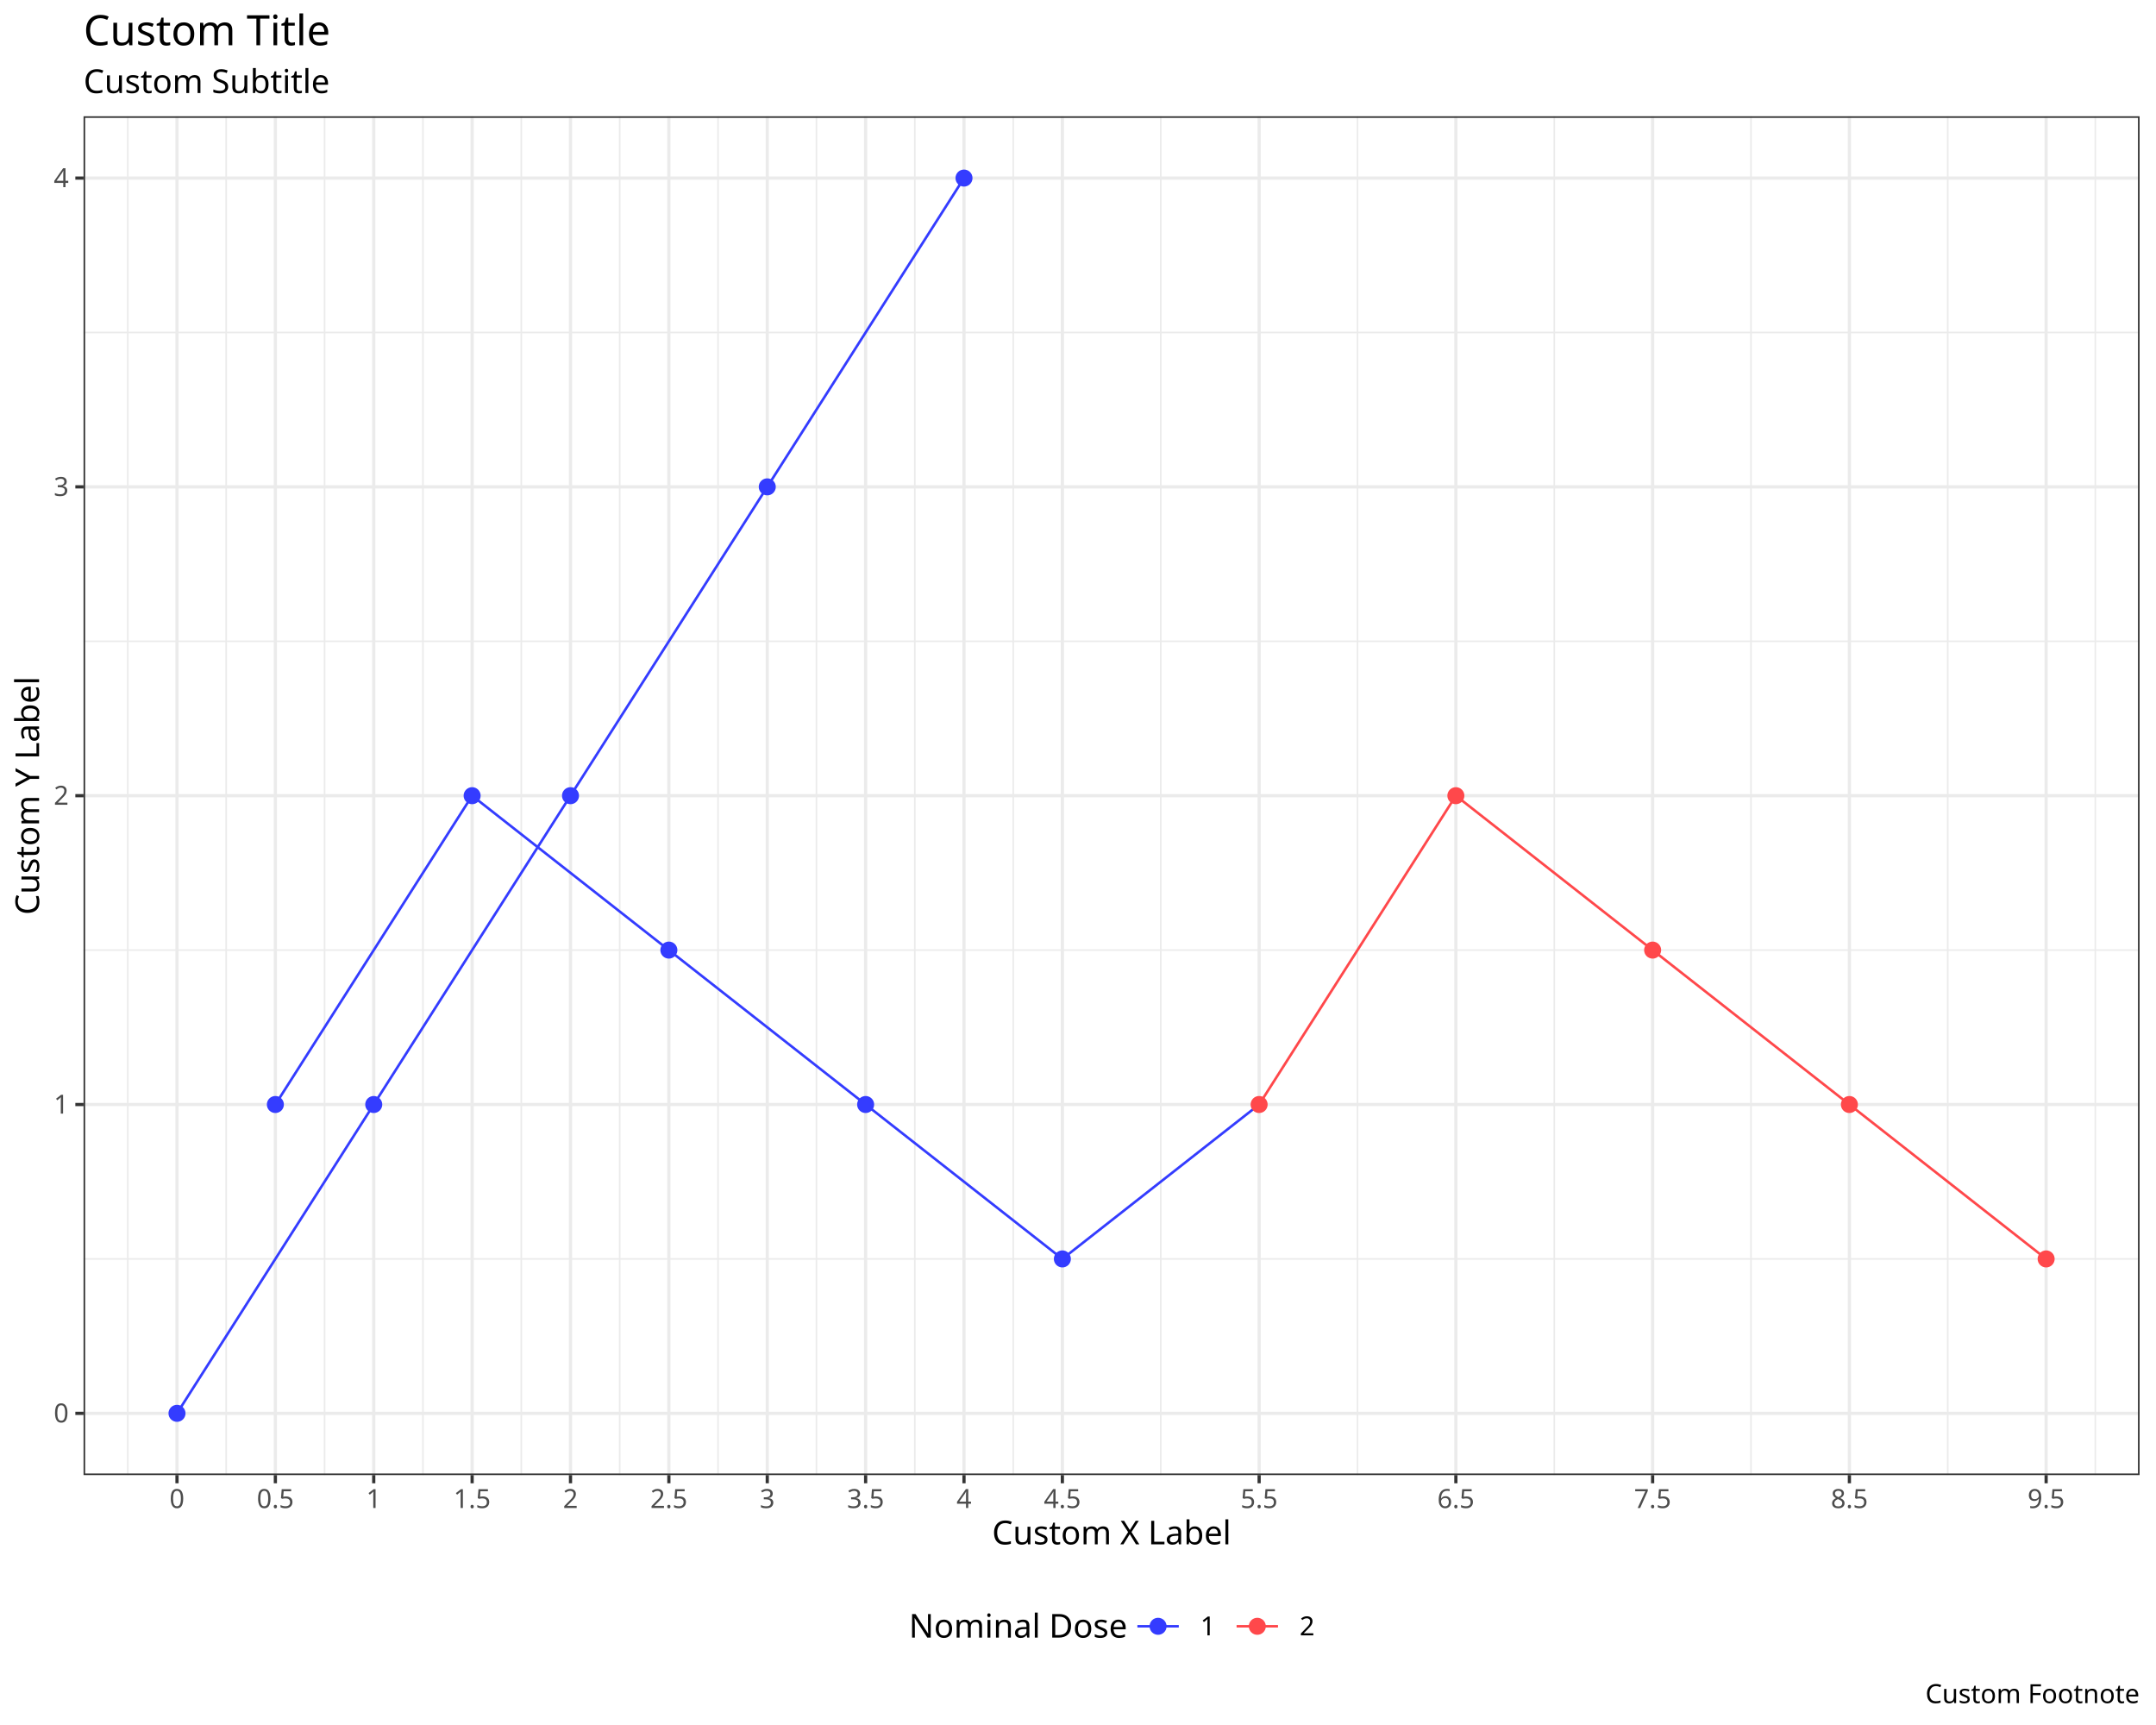
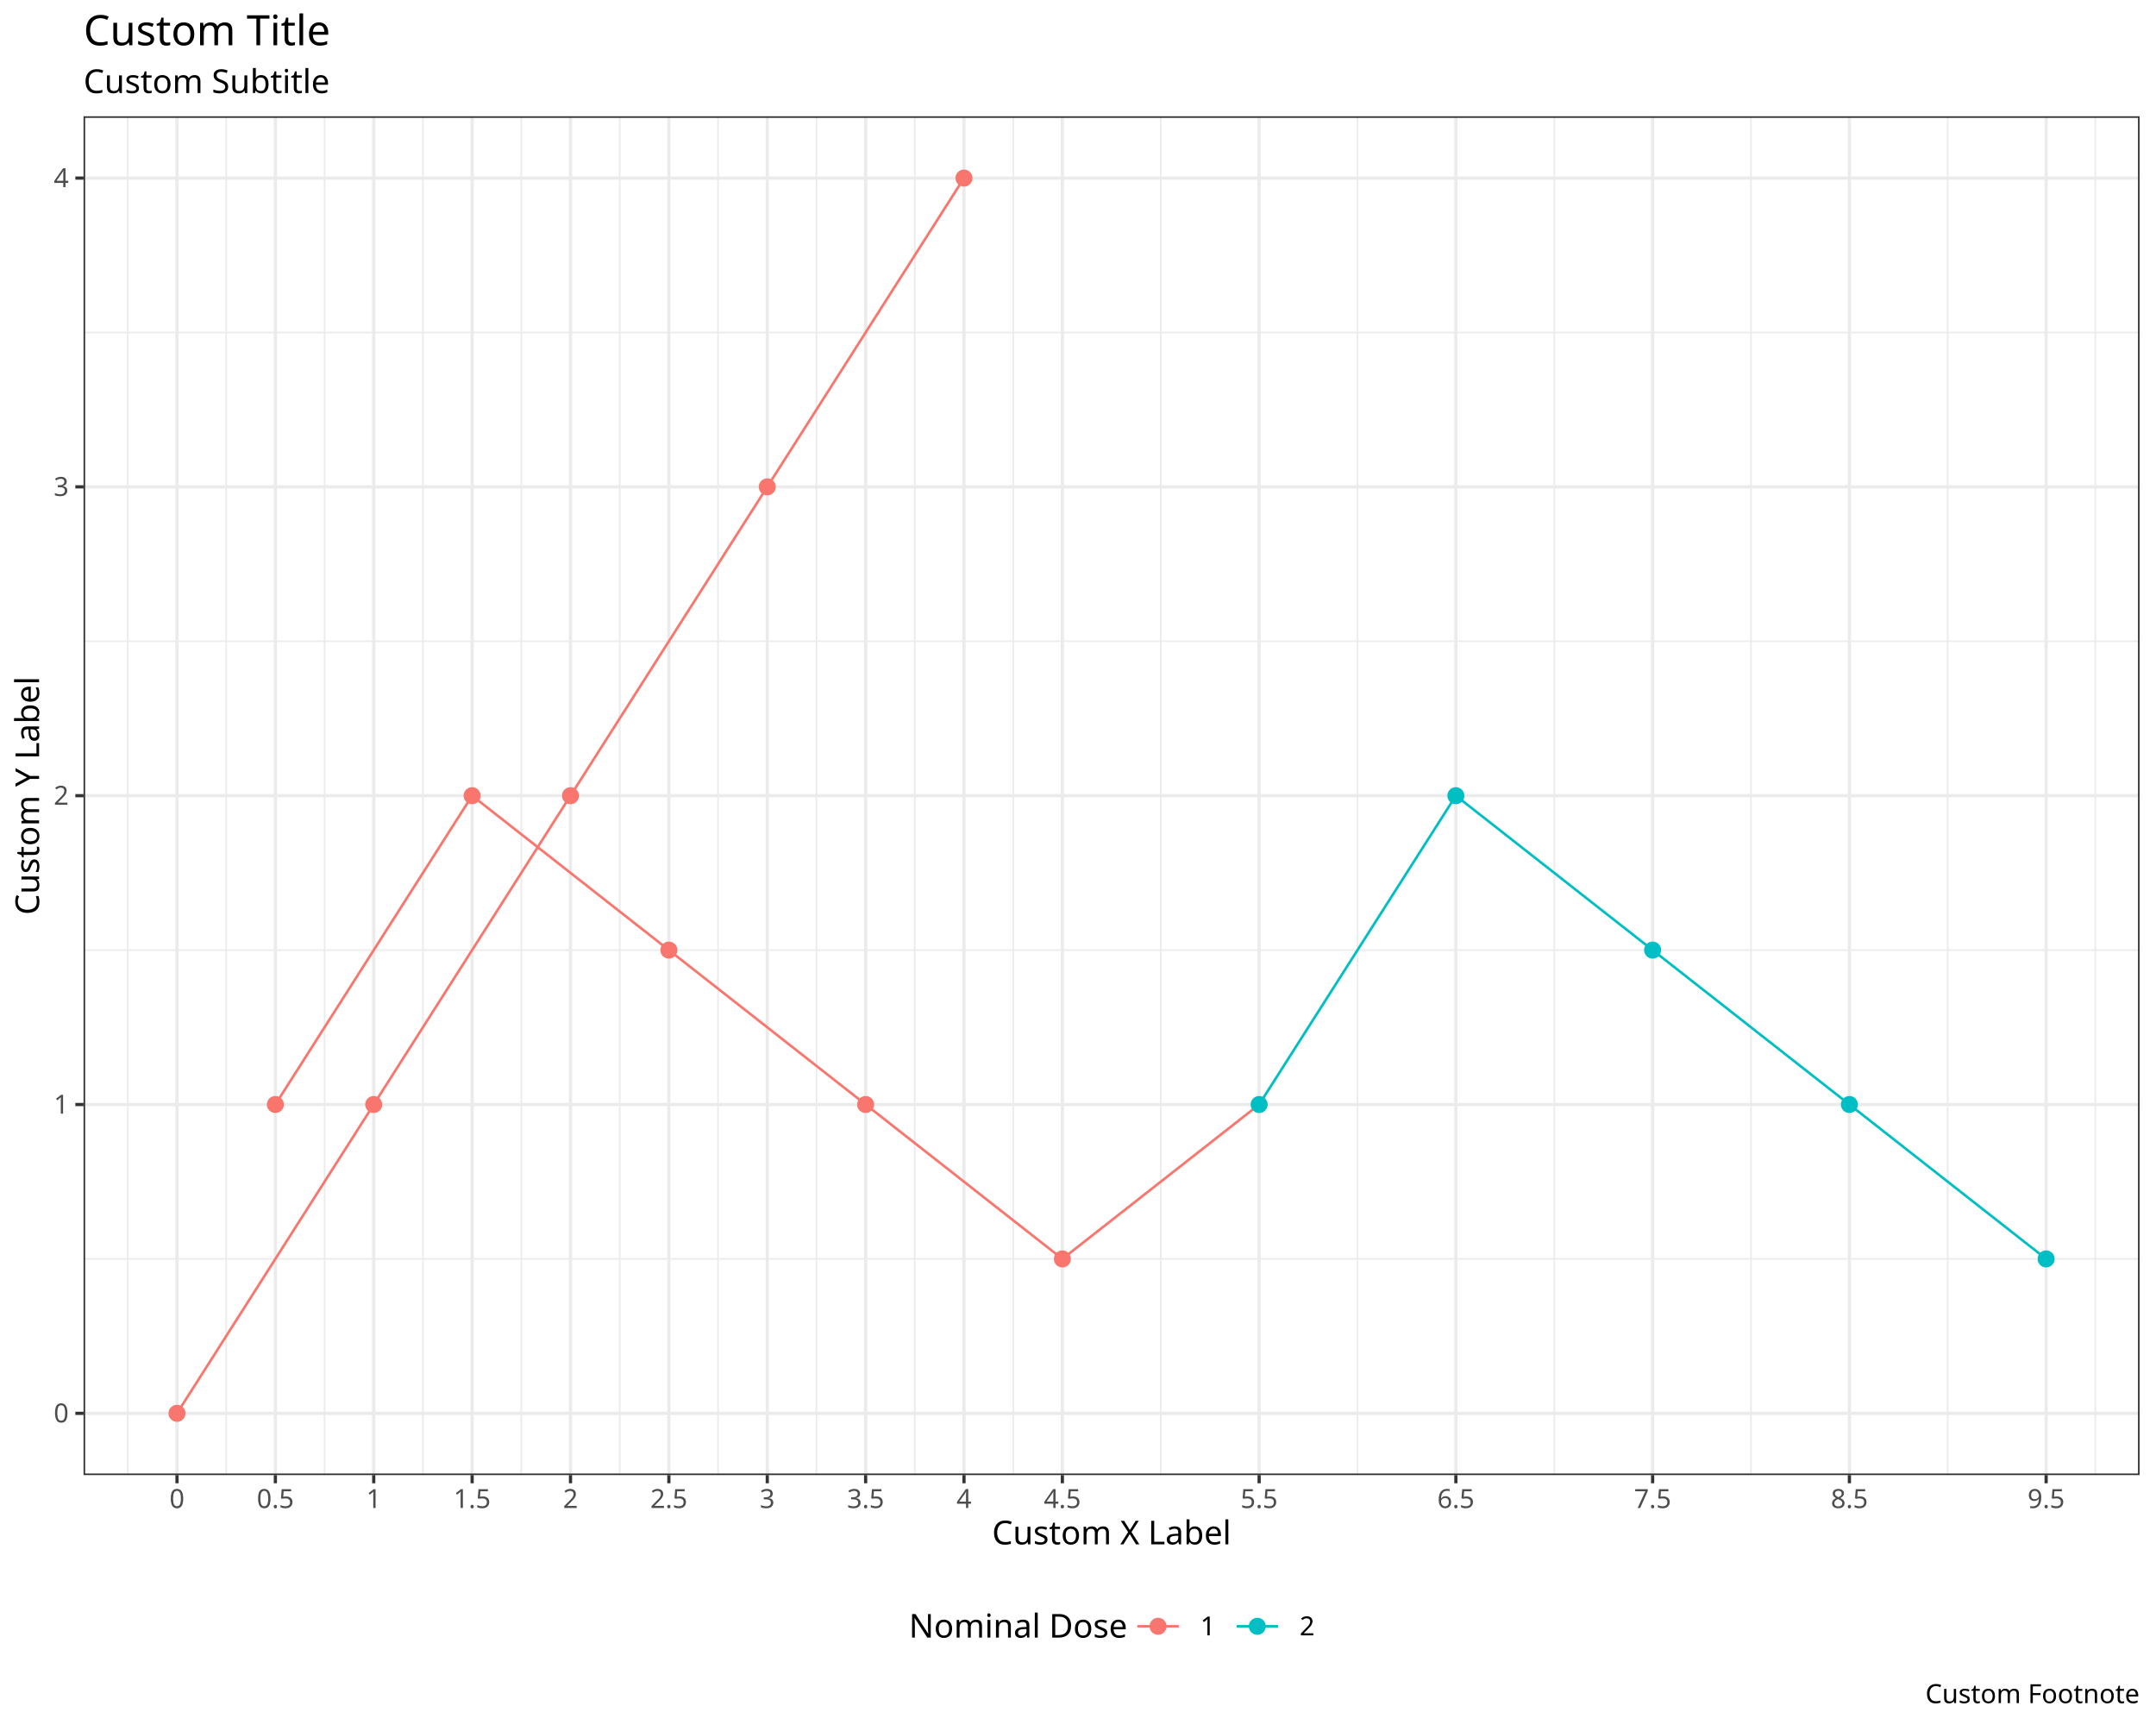
<svg xmlns="http://www.w3.org/2000/svg" class="svglite" data-engine-version="2.0" width="720.00pt" height="576.00pt" viewBox="0 0 720.00 576.00">
  <defs>
    <style type="text/css">
    .svglite line, .svglite polyline, .svglite polygon, .svglite path, .svglite rect, .svglite circle {
      fill: none;
      stroke: #000000;
      stroke-linecap: round;
      stroke-linejoin: round;
      stroke-miterlimit: 10.00;
    }
  </style>
  </defs>
  <rect width="100%" height="100%" style="stroke: none; fill: #FFFFFF;" />
  <defs>
    <clipPath id="cpMC4wMHw3MjAuMDB8MC4wMHw1NzYuMDA=">
      <rect x="0.00" y="0.00" width="720.00" height="576.00" />
    </clipPath>
  </defs>
  <g clip-path="url(#cpMC4wMHw3MjAuMDB8MC4wMHw1NzYuMDA=)">
    <rect x="0.00" y="0.00" width="720.00" height="576.00" style="stroke-width: 1.07; stroke: #FFFFFF; fill: #FFFFFF;" />
  </g>
  <defs>
    <clipPath id="cpMjcuOTB8NzE0LjUyfDM4LjgzfDQ5Mi41NQ==">
      <rect x="27.90" y="38.83" width="686.62" height="453.72" />
    </clipPath>
  </defs>
  <g clip-path="url(#cpMjcuOTB8NzE0LjUyfDM4LjgzfDQ5Mi41NQ==)">
    <rect x="27.90" y="38.83" width="686.62" height="453.72" style="stroke-width: 1.07; stroke: none; fill: #FFFFFF;" />
    <polyline points="27.90,420.37 714.52,420.37 " style="stroke-width: 0.53; stroke: #EBEBEB; stroke-linecap: butt;" />
    <polyline points="27.90,317.25 714.52,317.25 " style="stroke-width: 0.53; stroke: #EBEBEB; stroke-linecap: butt;" />
    <polyline points="27.90,214.13 714.52,214.13 " style="stroke-width: 0.53; stroke: #EBEBEB; stroke-linecap: butt;" />
    <polyline points="27.90,111.02 714.52,111.02 " style="stroke-width: 0.53; stroke: #EBEBEB; stroke-linecap: butt;" />
    <polyline points="42.68,492.55 42.68,38.83 " style="stroke-width: 0.53; stroke: #EBEBEB; stroke-linecap: butt;" />
    <polyline points="75.54,492.55 75.54,38.83 " style="stroke-width: 0.53; stroke: #EBEBEB; stroke-linecap: butt;" />
    <polyline points="108.39,492.55 108.39,38.83 " style="stroke-width: 0.53; stroke: #EBEBEB; stroke-linecap: butt;" />
    <polyline points="141.24,492.55 141.24,38.83 " style="stroke-width: 0.53; stroke: #EBEBEB; stroke-linecap: butt;" />
    <polyline points="174.09,492.55 174.09,38.83 " style="stroke-width: 0.53; stroke: #EBEBEB; stroke-linecap: butt;" />
    <polyline points="206.95,492.55 206.95,38.83 " style="stroke-width: 0.53; stroke: #EBEBEB; stroke-linecap: butt;" />
    <polyline points="239.80,492.55 239.80,38.83 " style="stroke-width: 0.53; stroke: #EBEBEB; stroke-linecap: butt;" />
    <polyline points="272.65,492.55 272.65,38.83 " style="stroke-width: 0.53; stroke: #EBEBEB; stroke-linecap: butt;" />
    <polyline points="305.50,492.55 305.50,38.83 " style="stroke-width: 0.53; stroke: #EBEBEB; stroke-linecap: butt;" />
    <polyline points="338.36,492.55 338.36,38.83 " style="stroke-width: 0.53; stroke: #EBEBEB; stroke-linecap: butt;" />
    <polyline points="387.64,492.55 387.64,38.83 " style="stroke-width: 0.53; stroke: #EBEBEB; stroke-linecap: butt;" />
    <polyline points="453.34,492.55 453.34,38.83 " style="stroke-width: 0.53; stroke: #EBEBEB; stroke-linecap: butt;" />
    <polyline points="519.05,492.55 519.05,38.83 " style="stroke-width: 0.53; stroke: #EBEBEB; stroke-linecap: butt;" />
    <polyline points="584.75,492.55 584.75,38.83 " style="stroke-width: 0.53; stroke: #EBEBEB; stroke-linecap: butt;" />
    <polyline points="650.46,492.55 650.46,38.83 " style="stroke-width: 0.53; stroke: #EBEBEB; stroke-linecap: butt;" />
    <polyline points="699.74,492.55 699.74,38.83 " style="stroke-width: 0.53; stroke: #EBEBEB; stroke-linecap: butt;" />
    <polyline points="27.90,471.93 714.52,471.93 " style="stroke-width: 1.07; stroke: #EBEBEB; stroke-linecap: butt;" />
    <polyline points="27.90,368.81 714.52,368.81 " style="stroke-width: 1.07; stroke: #EBEBEB; stroke-linecap: butt;" />
    <polyline points="27.90,265.69 714.52,265.69 " style="stroke-width: 1.07; stroke: #EBEBEB; stroke-linecap: butt;" />
    <polyline points="27.90,162.57 714.52,162.57 " style="stroke-width: 1.07; stroke: #EBEBEB; stroke-linecap: butt;" />
    <polyline points="27.90,59.46 714.52,59.46 " style="stroke-width: 1.07; stroke: #EBEBEB; stroke-linecap: butt;" />
    <polyline points="59.11,492.55 59.11,38.83 " style="stroke-width: 1.07; stroke: #EBEBEB; stroke-linecap: butt;" />
    <polyline points="91.96,492.55 91.96,38.83 " style="stroke-width: 1.07; stroke: #EBEBEB; stroke-linecap: butt;" />
    <polyline points="124.81,492.55 124.81,38.83 " style="stroke-width: 1.07; stroke: #EBEBEB; stroke-linecap: butt;" />
    <polyline points="157.67,492.55 157.67,38.83 " style="stroke-width: 1.07; stroke: #EBEBEB; stroke-linecap: butt;" />
    <polyline points="190.52,492.55 190.52,38.83 " style="stroke-width: 1.07; stroke: #EBEBEB; stroke-linecap: butt;" />
    <polyline points="223.37,492.55 223.37,38.83 " style="stroke-width: 1.07; stroke: #EBEBEB; stroke-linecap: butt;" />
    <polyline points="256.23,492.55 256.23,38.83 " style="stroke-width: 1.07; stroke: #EBEBEB; stroke-linecap: butt;" />
    <polyline points="289.08,492.55 289.08,38.83 " style="stroke-width: 1.07; stroke: #EBEBEB; stroke-linecap: butt;" />
    <polyline points="321.93,492.55 321.93,38.83 " style="stroke-width: 1.07; stroke: #EBEBEB; stroke-linecap: butt;" />
    <polyline points="354.78,492.55 354.78,38.83 " style="stroke-width: 1.07; stroke: #EBEBEB; stroke-linecap: butt;" />
    <polyline points="420.49,492.55 420.49,38.83 " style="stroke-width: 1.07; stroke: #EBEBEB; stroke-linecap: butt;" />
    <polyline points="486.19,492.55 486.19,38.83 " style="stroke-width: 1.07; stroke: #EBEBEB; stroke-linecap: butt;" />
    <polyline points="551.90,492.55 551.90,38.83 " style="stroke-width: 1.07; stroke: #EBEBEB; stroke-linecap: butt;" />
    <polyline points="617.61,492.55 617.61,38.83 " style="stroke-width: 1.07; stroke: #EBEBEB; stroke-linecap: butt;" />
    <polyline points="683.31,492.55 683.31,38.83 " style="stroke-width: 1.07; stroke: #EBEBEB; stroke-linecap: butt;" />
-     <line x1="59.11" y1="471.93" x2="124.81" y2="368.81" style="stroke-width: 0.85; stroke: #343CFF; stroke-linecap: butt;" />
-     <line x1="124.81" y1="368.81" x2="190.52" y2="265.69" style="stroke-width: 0.85; stroke: #343CFF; stroke-linecap: butt;" />
-     <line x1="190.52" y1="265.69" x2="256.23" y2="162.57" style="stroke-width: 0.85; stroke: #343CFF; stroke-linecap: butt;" />
-     <line x1="256.23" y1="162.57" x2="321.93" y2="59.46" style="stroke-width: 0.85; stroke: #343CFF; stroke-linecap: butt;" />
-     <line x1="91.96" y1="368.81" x2="157.67" y2="265.69" style="stroke-width: 0.85; stroke: #343CFF; stroke-linecap: butt;" />
-     <line x1="157.67" y1="265.69" x2="223.37" y2="317.25" style="stroke-width: 0.85; stroke: #343CFF; stroke-linecap: butt;" />
-     <line x1="223.37" y1="317.25" x2="289.08" y2="368.81" style="stroke-width: 0.85; stroke: #343CFF; stroke-linecap: butt;" />
-     <line x1="289.08" y1="368.81" x2="354.78" y2="420.37" style="stroke-width: 0.85; stroke: #343CFF; stroke-linecap: butt;" />
-     <line x1="354.78" y1="420.37" x2="420.49" y2="368.81" style="stroke-width: 0.85; stroke: #343CFF; stroke-linecap: butt;" />
-     <line x1="420.49" y1="368.81" x2="486.19" y2="265.69" style="stroke-width: 0.85; stroke: #FF484B; stroke-linecap: butt;" />
-     <line x1="486.19" y1="265.69" x2="551.90" y2="317.25" style="stroke-width: 0.85; stroke: #FF484B; stroke-linecap: butt;" />
-     <line x1="551.90" y1="317.25" x2="617.61" y2="368.81" style="stroke-width: 0.85; stroke: #FF484B; stroke-linecap: butt;" />
-     <line x1="617.61" y1="368.81" x2="683.31" y2="420.37" style="stroke-width: 0.85; stroke: #FF484B; stroke-linecap: butt;" />
-     <circle cx="59.11" cy="471.93" r="2.49" style="stroke-width: 0.71; stroke: #343CFF; fill: #343CFF;" />
-     <circle cx="124.81" cy="368.81" r="2.49" style="stroke-width: 0.71; stroke: #343CFF; fill: #343CFF;" />
-     <circle cx="190.52" cy="265.69" r="2.49" style="stroke-width: 0.71; stroke: #343CFF; fill: #343CFF;" />
-     <circle cx="256.23" cy="162.57" r="2.49" style="stroke-width: 0.71; stroke: #343CFF; fill: #343CFF;" />
-     <circle cx="321.93" cy="59.46" r="2.49" style="stroke-width: 0.71; stroke: #343CFF; fill: #343CFF;" />
-     <circle cx="91.96" cy="368.81" r="2.49" style="stroke-width: 0.71; stroke: #343CFF; fill: #343CFF;" />
-     <circle cx="157.67" cy="265.69" r="2.49" style="stroke-width: 0.71; stroke: #343CFF; fill: #343CFF;" />
-     <circle cx="223.37" cy="317.25" r="2.49" style="stroke-width: 0.71; stroke: #343CFF; fill: #343CFF;" />
-     <circle cx="289.08" cy="368.81" r="2.49" style="stroke-width: 0.71; stroke: #343CFF; fill: #343CFF;" />
-     <circle cx="354.78" cy="420.37" r="2.49" style="stroke-width: 0.71; stroke: #343CFF; fill: #343CFF;" />
-     <circle cx="420.49" cy="368.81" r="2.49" style="stroke-width: 0.71; stroke: #FF484B; fill: #FF484B;" />
-     <circle cx="486.19" cy="265.69" r="2.49" style="stroke-width: 0.71; stroke: #FF484B; fill: #FF484B;" />
-     <circle cx="551.90" cy="317.25" r="2.49" style="stroke-width: 0.71; stroke: #FF484B; fill: #FF484B;" />
-     <circle cx="617.61" cy="368.81" r="2.49" style="stroke-width: 0.71; stroke: #FF484B; fill: #FF484B;" />
-     <circle cx="683.31" cy="420.37" r="2.49" style="stroke-width: 0.71; stroke: #FF484B; fill: #FF484B;" />
+     <line x1="59.11" y1="471.93" x2="124.81" y2="368.81" style="stroke-width: 0.85; stroke: #F8766D; stroke-linecap: butt;" />
+     <line x1="124.81" y1="368.81" x2="190.52" y2="265.69" style="stroke-width: 0.85; stroke: #F8766D; stroke-linecap: butt;" />
+     <line x1="190.52" y1="265.69" x2="256.23" y2="162.57" style="stroke-width: 0.85; stroke: #F8766D; stroke-linecap: butt;" />
+     <line x1="256.23" y1="162.57" x2="321.93" y2="59.46" style="stroke-width: 0.85; stroke: #F8766D; stroke-linecap: butt;" />
+     <line x1="91.96" y1="368.81" x2="157.67" y2="265.69" style="stroke-width: 0.85; stroke: #F8766D; stroke-linecap: butt;" />
+     <line x1="157.67" y1="265.69" x2="223.37" y2="317.25" style="stroke-width: 0.85; stroke: #F8766D; stroke-linecap: butt;" />
+     <line x1="223.37" y1="317.25" x2="289.08" y2="368.81" style="stroke-width: 0.85; stroke: #F8766D; stroke-linecap: butt;" />
+     <line x1="289.08" y1="368.81" x2="354.78" y2="420.37" style="stroke-width: 0.85; stroke: #F8766D; stroke-linecap: butt;" />
+     <line x1="354.78" y1="420.37" x2="420.49" y2="368.81" style="stroke-width: 0.85; stroke: #F8766D; stroke-linecap: butt;" />
+     <line x1="420.49" y1="368.81" x2="486.19" y2="265.69" style="stroke-width: 0.85; stroke: #00BFC4; stroke-linecap: butt;" />
+     <line x1="486.19" y1="265.69" x2="551.90" y2="317.25" style="stroke-width: 0.85; stroke: #00BFC4; stroke-linecap: butt;" />
+     <line x1="551.90" y1="317.25" x2="617.61" y2="368.81" style="stroke-width: 0.85; stroke: #00BFC4; stroke-linecap: butt;" />
+     <line x1="617.61" y1="368.81" x2="683.31" y2="420.37" style="stroke-width: 0.85; stroke: #00BFC4; stroke-linecap: butt;" />
+     <circle cx="59.11" cy="471.93" r="2.49" style="stroke-width: 0.71; stroke: #F8766D; fill: #F8766D;" />
+     <circle cx="124.81" cy="368.81" r="2.49" style="stroke-width: 0.71; stroke: #F8766D; fill: #F8766D;" />
+     <circle cx="190.52" cy="265.69" r="2.49" style="stroke-width: 0.71; stroke: #F8766D; fill: #F8766D;" />
+     <circle cx="256.23" cy="162.57" r="2.49" style="stroke-width: 0.71; stroke: #F8766D; fill: #F8766D;" />
+     <circle cx="321.93" cy="59.46" r="2.49" style="stroke-width: 0.71; stroke: #F8766D; fill: #F8766D;" />
+     <circle cx="91.96" cy="368.81" r="2.49" style="stroke-width: 0.71; stroke: #F8766D; fill: #F8766D;" />
+     <circle cx="157.67" cy="265.69" r="2.49" style="stroke-width: 0.71; stroke: #F8766D; fill: #F8766D;" />
+     <circle cx="223.37" cy="317.25" r="2.49" style="stroke-width: 0.71; stroke: #F8766D; fill: #F8766D;" />
+     <circle cx="289.08" cy="368.81" r="2.49" style="stroke-width: 0.71; stroke: #F8766D; fill: #F8766D;" />
+     <circle cx="354.78" cy="420.37" r="2.49" style="stroke-width: 0.71; stroke: #F8766D; fill: #F8766D;" />
+     <circle cx="420.49" cy="368.81" r="2.49" style="stroke-width: 0.71; stroke: #00BFC4; fill: #00BFC4;" />
+     <circle cx="486.19" cy="265.69" r="2.49" style="stroke-width: 0.71; stroke: #00BFC4; fill: #00BFC4;" />
+     <circle cx="551.90" cy="317.25" r="2.49" style="stroke-width: 0.71; stroke: #00BFC4; fill: #00BFC4;" />
+     <circle cx="617.61" cy="368.81" r="2.49" style="stroke-width: 0.71; stroke: #00BFC4; fill: #00BFC4;" />
+     <circle cx="683.31" cy="420.37" r="2.49" style="stroke-width: 0.71; stroke: #00BFC4; fill: #00BFC4;" />
    <rect x="27.90" y="38.83" width="686.62" height="453.72" style="stroke-width: 1.07; stroke: #333333;" />
  </g>
  <g clip-path="url(#cpMC4wMHw3MjAuMDB8MC4wMHw1NzYuMDA=)">
    <text x="22.97" y="474.96" text-anchor="end" style="font-size: 8.80px; fill: #4D4D4D; font-family: sans;" textLength="4.89px" lengthAdjust="spacingAndGlyphs">0</text>
    <text x="22.97" y="371.84" text-anchor="end" style="font-size: 8.80px; fill: #4D4D4D; font-family: sans;" textLength="4.89px" lengthAdjust="spacingAndGlyphs">1</text>
    <text x="22.97" y="268.72" text-anchor="end" style="font-size: 8.80px; fill: #4D4D4D; font-family: sans;" textLength="4.89px" lengthAdjust="spacingAndGlyphs">2</text>
    <text x="22.97" y="165.60" text-anchor="end" style="font-size: 8.80px; fill: #4D4D4D; font-family: sans;" textLength="4.89px" lengthAdjust="spacingAndGlyphs">3</text>
    <text x="22.97" y="62.49" text-anchor="end" style="font-size: 8.80px; fill: #4D4D4D; font-family: sans;" textLength="4.89px" lengthAdjust="spacingAndGlyphs">4</text>
    <polyline points="25.16,471.93 27.90,471.93 " style="stroke-width: 1.07; stroke: #333333; stroke-linecap: butt;" />
    <polyline points="25.16,368.81 27.90,368.81 " style="stroke-width: 1.07; stroke: #333333; stroke-linecap: butt;" />
    <polyline points="25.16,265.69 27.90,265.69 " style="stroke-width: 1.07; stroke: #333333; stroke-linecap: butt;" />
    <polyline points="25.16,162.57 27.90,162.57 " style="stroke-width: 1.07; stroke: #333333; stroke-linecap: butt;" />
    <polyline points="25.16,59.46 27.90,59.46 " style="stroke-width: 1.07; stroke: #333333; stroke-linecap: butt;" />
    <polyline points="59.11,495.29 59.11,492.55 " style="stroke-width: 1.07; stroke: #333333; stroke-linecap: butt;" />
    <polyline points="91.96,495.29 91.96,492.55 " style="stroke-width: 1.07; stroke: #333333; stroke-linecap: butt;" />
    <polyline points="124.81,495.29 124.81,492.55 " style="stroke-width: 1.07; stroke: #333333; stroke-linecap: butt;" />
    <polyline points="157.67,495.29 157.67,492.55 " style="stroke-width: 1.07; stroke: #333333; stroke-linecap: butt;" />
    <polyline points="190.52,495.29 190.52,492.55 " style="stroke-width: 1.07; stroke: #333333; stroke-linecap: butt;" />
    <polyline points="223.37,495.29 223.37,492.55 " style="stroke-width: 1.07; stroke: #333333; stroke-linecap: butt;" />
    <polyline points="256.23,495.29 256.23,492.55 " style="stroke-width: 1.07; stroke: #333333; stroke-linecap: butt;" />
    <polyline points="289.08,495.29 289.08,492.55 " style="stroke-width: 1.07; stroke: #333333; stroke-linecap: butt;" />
    <polyline points="321.93,495.29 321.93,492.55 " style="stroke-width: 1.07; stroke: #333333; stroke-linecap: butt;" />
    <polyline points="354.78,495.29 354.78,492.55 " style="stroke-width: 1.07; stroke: #333333; stroke-linecap: butt;" />
    <polyline points="420.49,495.29 420.49,492.55 " style="stroke-width: 1.07; stroke: #333333; stroke-linecap: butt;" />
    <polyline points="486.19,495.29 486.19,492.55 " style="stroke-width: 1.07; stroke: #333333; stroke-linecap: butt;" />
    <polyline points="551.90,495.29 551.90,492.55 " style="stroke-width: 1.07; stroke: #333333; stroke-linecap: butt;" />
    <polyline points="617.61,495.29 617.61,492.55 " style="stroke-width: 1.07; stroke: #333333; stroke-linecap: butt;" />
    <polyline points="683.31,495.29 683.31,492.55 " style="stroke-width: 1.07; stroke: #333333; stroke-linecap: butt;" />
    <text x="59.11" y="503.54" text-anchor="middle" style="font-size: 8.80px; fill: #4D4D4D; font-family: sans;" textLength="4.89px" lengthAdjust="spacingAndGlyphs">0</text>
    <text x="91.96" y="503.54" text-anchor="middle" style="font-size: 8.80px; fill: #4D4D4D; font-family: sans;" textLength="12.23px" lengthAdjust="spacingAndGlyphs">0.5</text>
    <text x="124.81" y="503.54" text-anchor="middle" style="font-size: 8.80px; fill: #4D4D4D; font-family: sans;" textLength="4.89px" lengthAdjust="spacingAndGlyphs">1</text>
    <text x="157.67" y="503.54" text-anchor="middle" style="font-size: 8.80px; fill: #4D4D4D; font-family: sans;" textLength="12.23px" lengthAdjust="spacingAndGlyphs">1.5</text>
    <text x="190.52" y="503.54" text-anchor="middle" style="font-size: 8.80px; fill: #4D4D4D; font-family: sans;" textLength="4.89px" lengthAdjust="spacingAndGlyphs">2</text>
    <text x="223.37" y="503.54" text-anchor="middle" style="font-size: 8.80px; fill: #4D4D4D; font-family: sans;" textLength="12.23px" lengthAdjust="spacingAndGlyphs">2.5</text>
    <text x="256.23" y="503.54" text-anchor="middle" style="font-size: 8.80px; fill: #4D4D4D; font-family: sans;" textLength="4.89px" lengthAdjust="spacingAndGlyphs">3</text>
    <text x="289.08" y="503.54" text-anchor="middle" style="font-size: 8.80px; fill: #4D4D4D; font-family: sans;" textLength="12.23px" lengthAdjust="spacingAndGlyphs">3.5</text>
    <text x="321.93" y="503.54" text-anchor="middle" style="font-size: 8.80px; fill: #4D4D4D; font-family: sans;" textLength="4.89px" lengthAdjust="spacingAndGlyphs">4</text>
    <text x="354.78" y="503.54" text-anchor="middle" style="font-size: 8.80px; fill: #4D4D4D; font-family: sans;" textLength="12.23px" lengthAdjust="spacingAndGlyphs">4.5</text>
    <text x="420.49" y="503.54" text-anchor="middle" style="font-size: 8.80px; fill: #4D4D4D; font-family: sans;" textLength="12.23px" lengthAdjust="spacingAndGlyphs">5.5</text>
    <text x="486.19" y="503.54" text-anchor="middle" style="font-size: 8.80px; fill: #4D4D4D; font-family: sans;" textLength="12.23px" lengthAdjust="spacingAndGlyphs">6.5</text>
    <text x="551.90" y="503.54" text-anchor="middle" style="font-size: 8.80px; fill: #4D4D4D; font-family: sans;" textLength="12.23px" lengthAdjust="spacingAndGlyphs">7.5</text>
    <text x="617.61" y="503.54" text-anchor="middle" style="font-size: 8.80px; fill: #4D4D4D; font-family: sans;" textLength="12.23px" lengthAdjust="spacingAndGlyphs">8.5</text>
    <text x="683.31" y="503.54" text-anchor="middle" style="font-size: 8.80px; fill: #4D4D4D; font-family: sans;" textLength="12.23px" lengthAdjust="spacingAndGlyphs">9.5</text>
    <text x="371.21" y="515.68" text-anchor="middle" style="font-size: 11.00px; font-family: sans;" textLength="78.28px" lengthAdjust="spacingAndGlyphs">Custom X Label</text>
    <text transform="translate(13.05,265.69) rotate(-90)" text-anchor="middle" style="font-size: 11.00px; font-family: sans;" textLength="78.28px" lengthAdjust="spacingAndGlyphs">Custom Y Label</text>
    <rect x="298.05" y="528.92" width="146.32" height="28.24" style="stroke-width: 1.07; stroke: none; fill: #FFFFFF;" />
    <text x="303.53" y="546.82" style="font-size: 11.00px; font-family: sans;" textLength="69.10px" lengthAdjust="spacingAndGlyphs">Nominal Dose</text>
    <rect x="378.10" y="534.40" width="17.28" height="17.28" style="stroke-width: 1.07; stroke: none; fill: #FFFFFF;" />
-     <line x1="379.83" y1="543.04" x2="393.66" y2="543.04" style="stroke-width: 0.85; stroke: #343CFF; stroke-linecap: butt;" />
-     <circle cx="386.74" cy="543.04" r="2.49" style="stroke-width: 0.71; stroke: #343CFF; fill: #343CFF;" />
+     <line x1="379.83" y1="543.04" x2="393.66" y2="543.04" style="stroke-width: 0.85; stroke: #F8766D; stroke-linecap: butt;" />
+     <circle cx="386.74" cy="543.04" r="2.49" style="stroke-width: 0.71; stroke: #F8766D; fill: #F8766D;" />
    <rect x="411.24" y="534.40" width="17.28" height="17.28" style="stroke-width: 1.07; stroke: none; fill: #FFFFFF;" />
-     <line x1="412.96" y1="543.04" x2="426.79" y2="543.04" style="stroke-width: 0.85; stroke: #FF484B; stroke-linecap: butt;" />
-     <circle cx="419.88" cy="543.04" r="2.49" style="stroke-width: 0.71; stroke: #FF484B; fill: #FF484B;" />
+     <line x1="412.96" y1="543.04" x2="426.79" y2="543.04" style="stroke-width: 0.85; stroke: #00BFC4; stroke-linecap: butt;" />
+     <circle cx="419.88" cy="543.04" r="2.49" style="stroke-width: 0.71; stroke: #00BFC4; fill: #00BFC4;" />
    <text x="400.86" y="546.07" style="font-size: 8.80px; font-family: sans;" textLength="4.89px" lengthAdjust="spacingAndGlyphs">1</text>
    <text x="434.00" y="546.07" style="font-size: 8.80px; font-family: sans;" textLength="4.89px" lengthAdjust="spacingAndGlyphs">2</text>
    <text x="27.90" y="31.07" style="font-size: 11.00px; font-family: sans;" textLength="77.66px" lengthAdjust="spacingAndGlyphs">Custom Subtitle</text>
    <text x="27.90" y="15.11" style="font-size: 14.00px; font-family: sans;" textLength="78.58px" lengthAdjust="spacingAndGlyphs">Custom Title</text>
    <text x="714.52" y="568.69" text-anchor="end" style="font-size: 8.80px; font-family: sans;" textLength="67.51px" lengthAdjust="spacingAndGlyphs">Custom Footnote</text>
  </g>
</svg>
